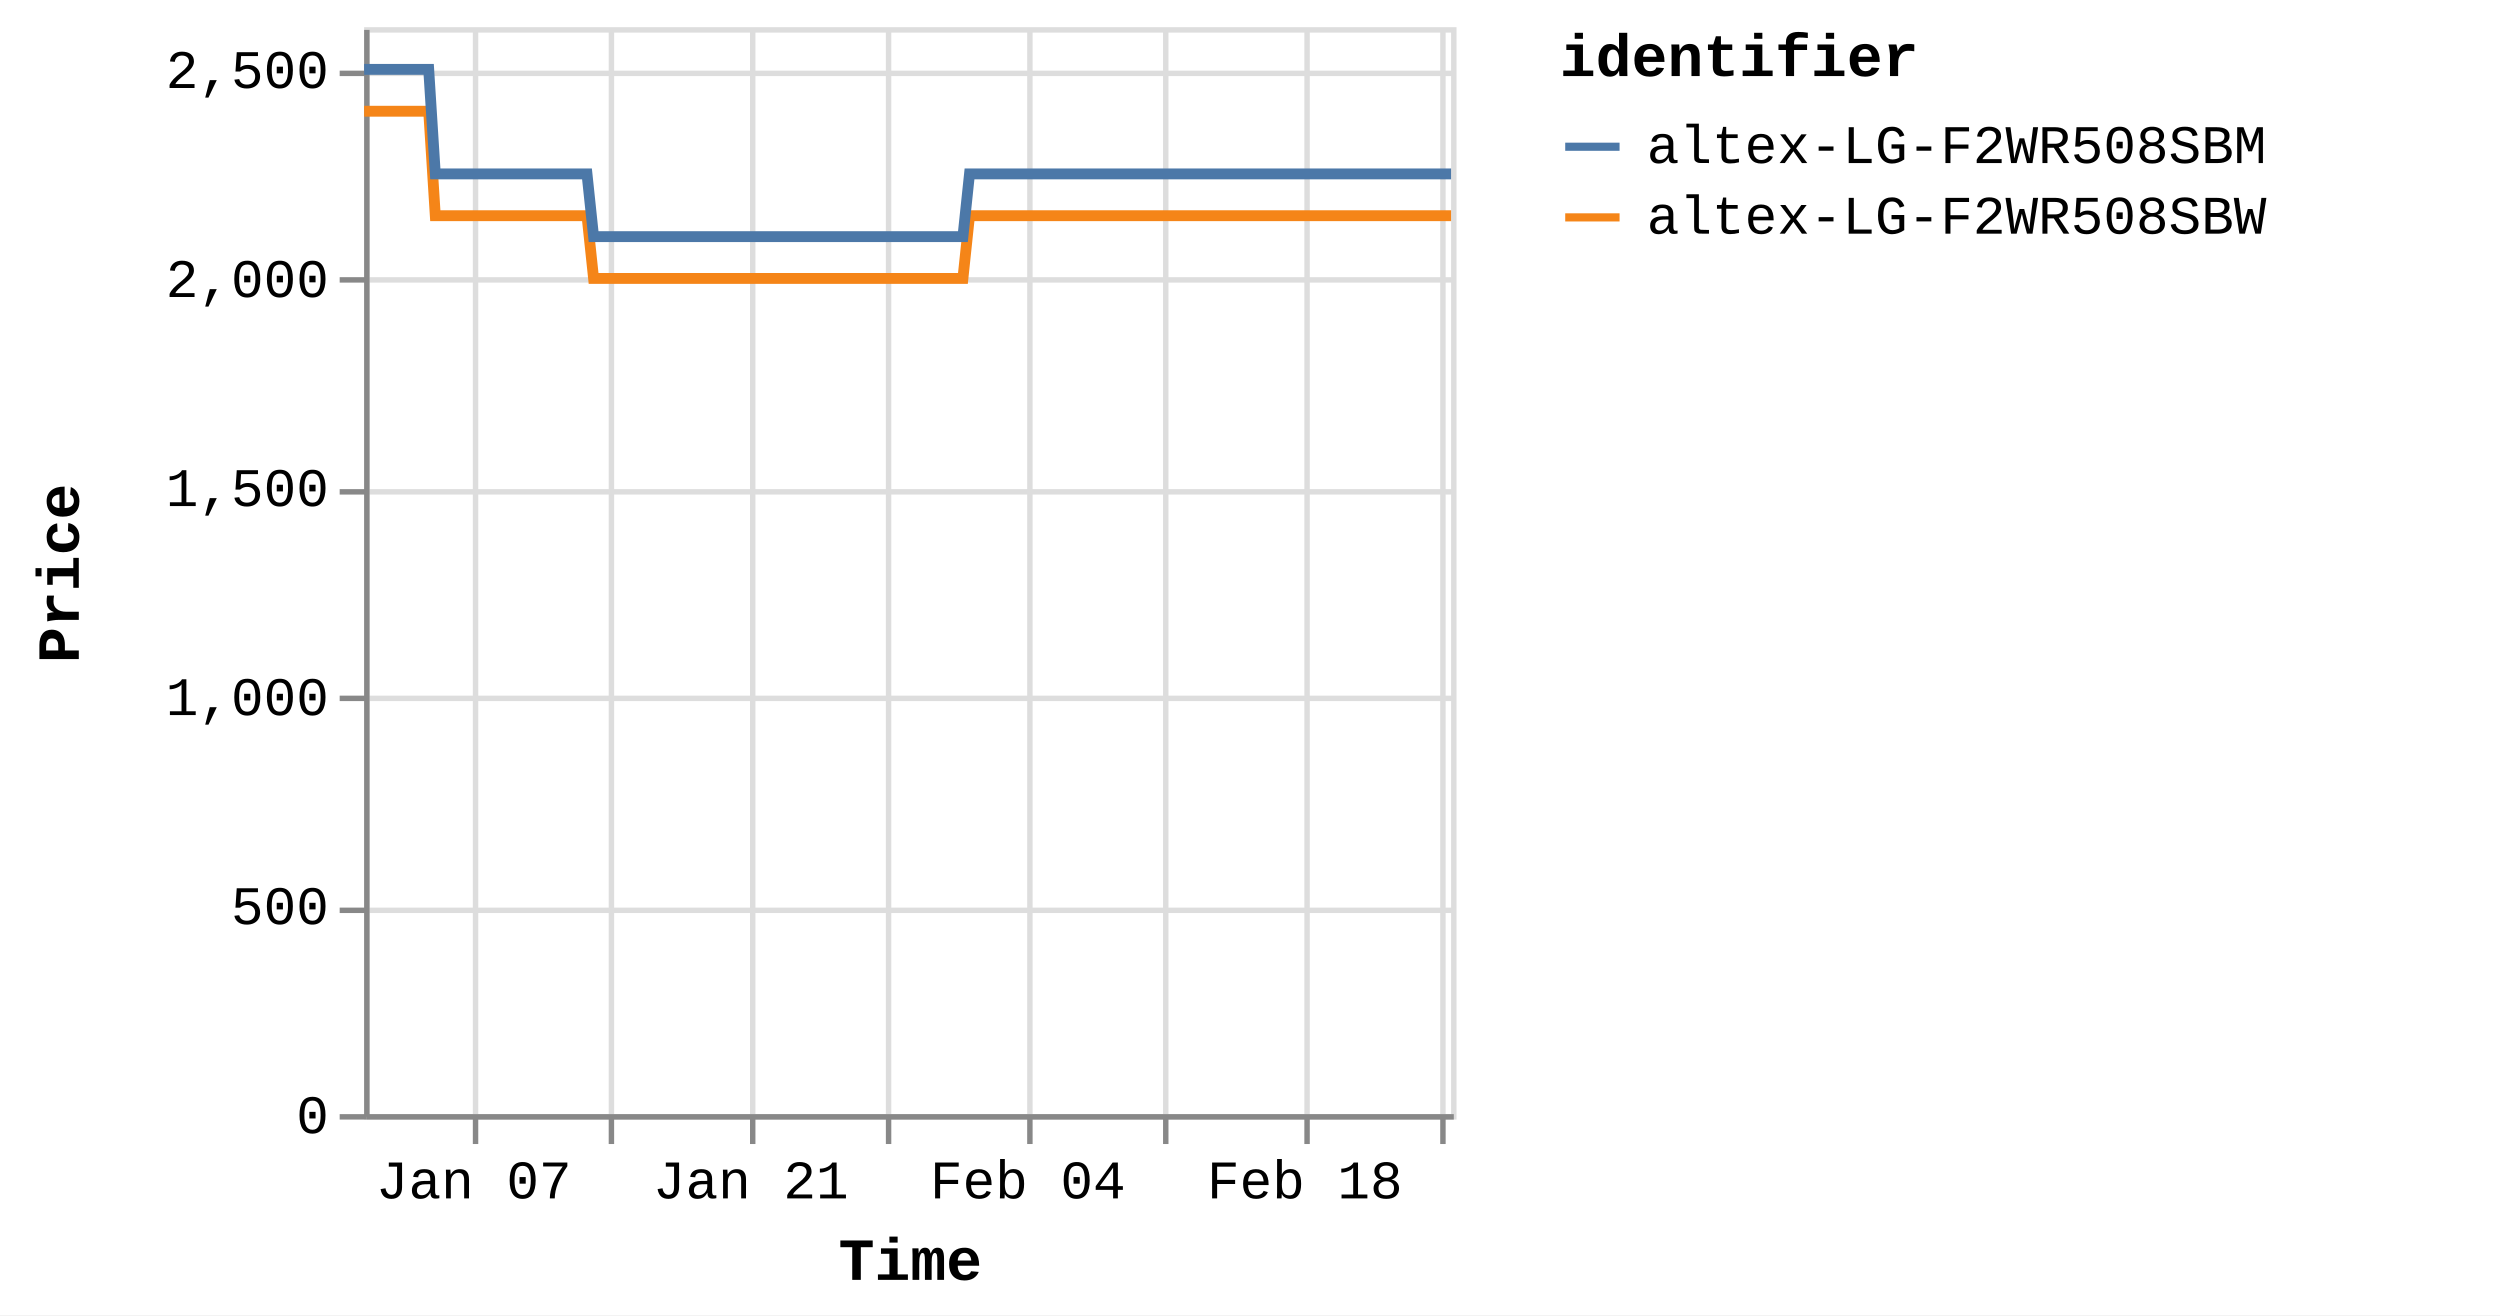
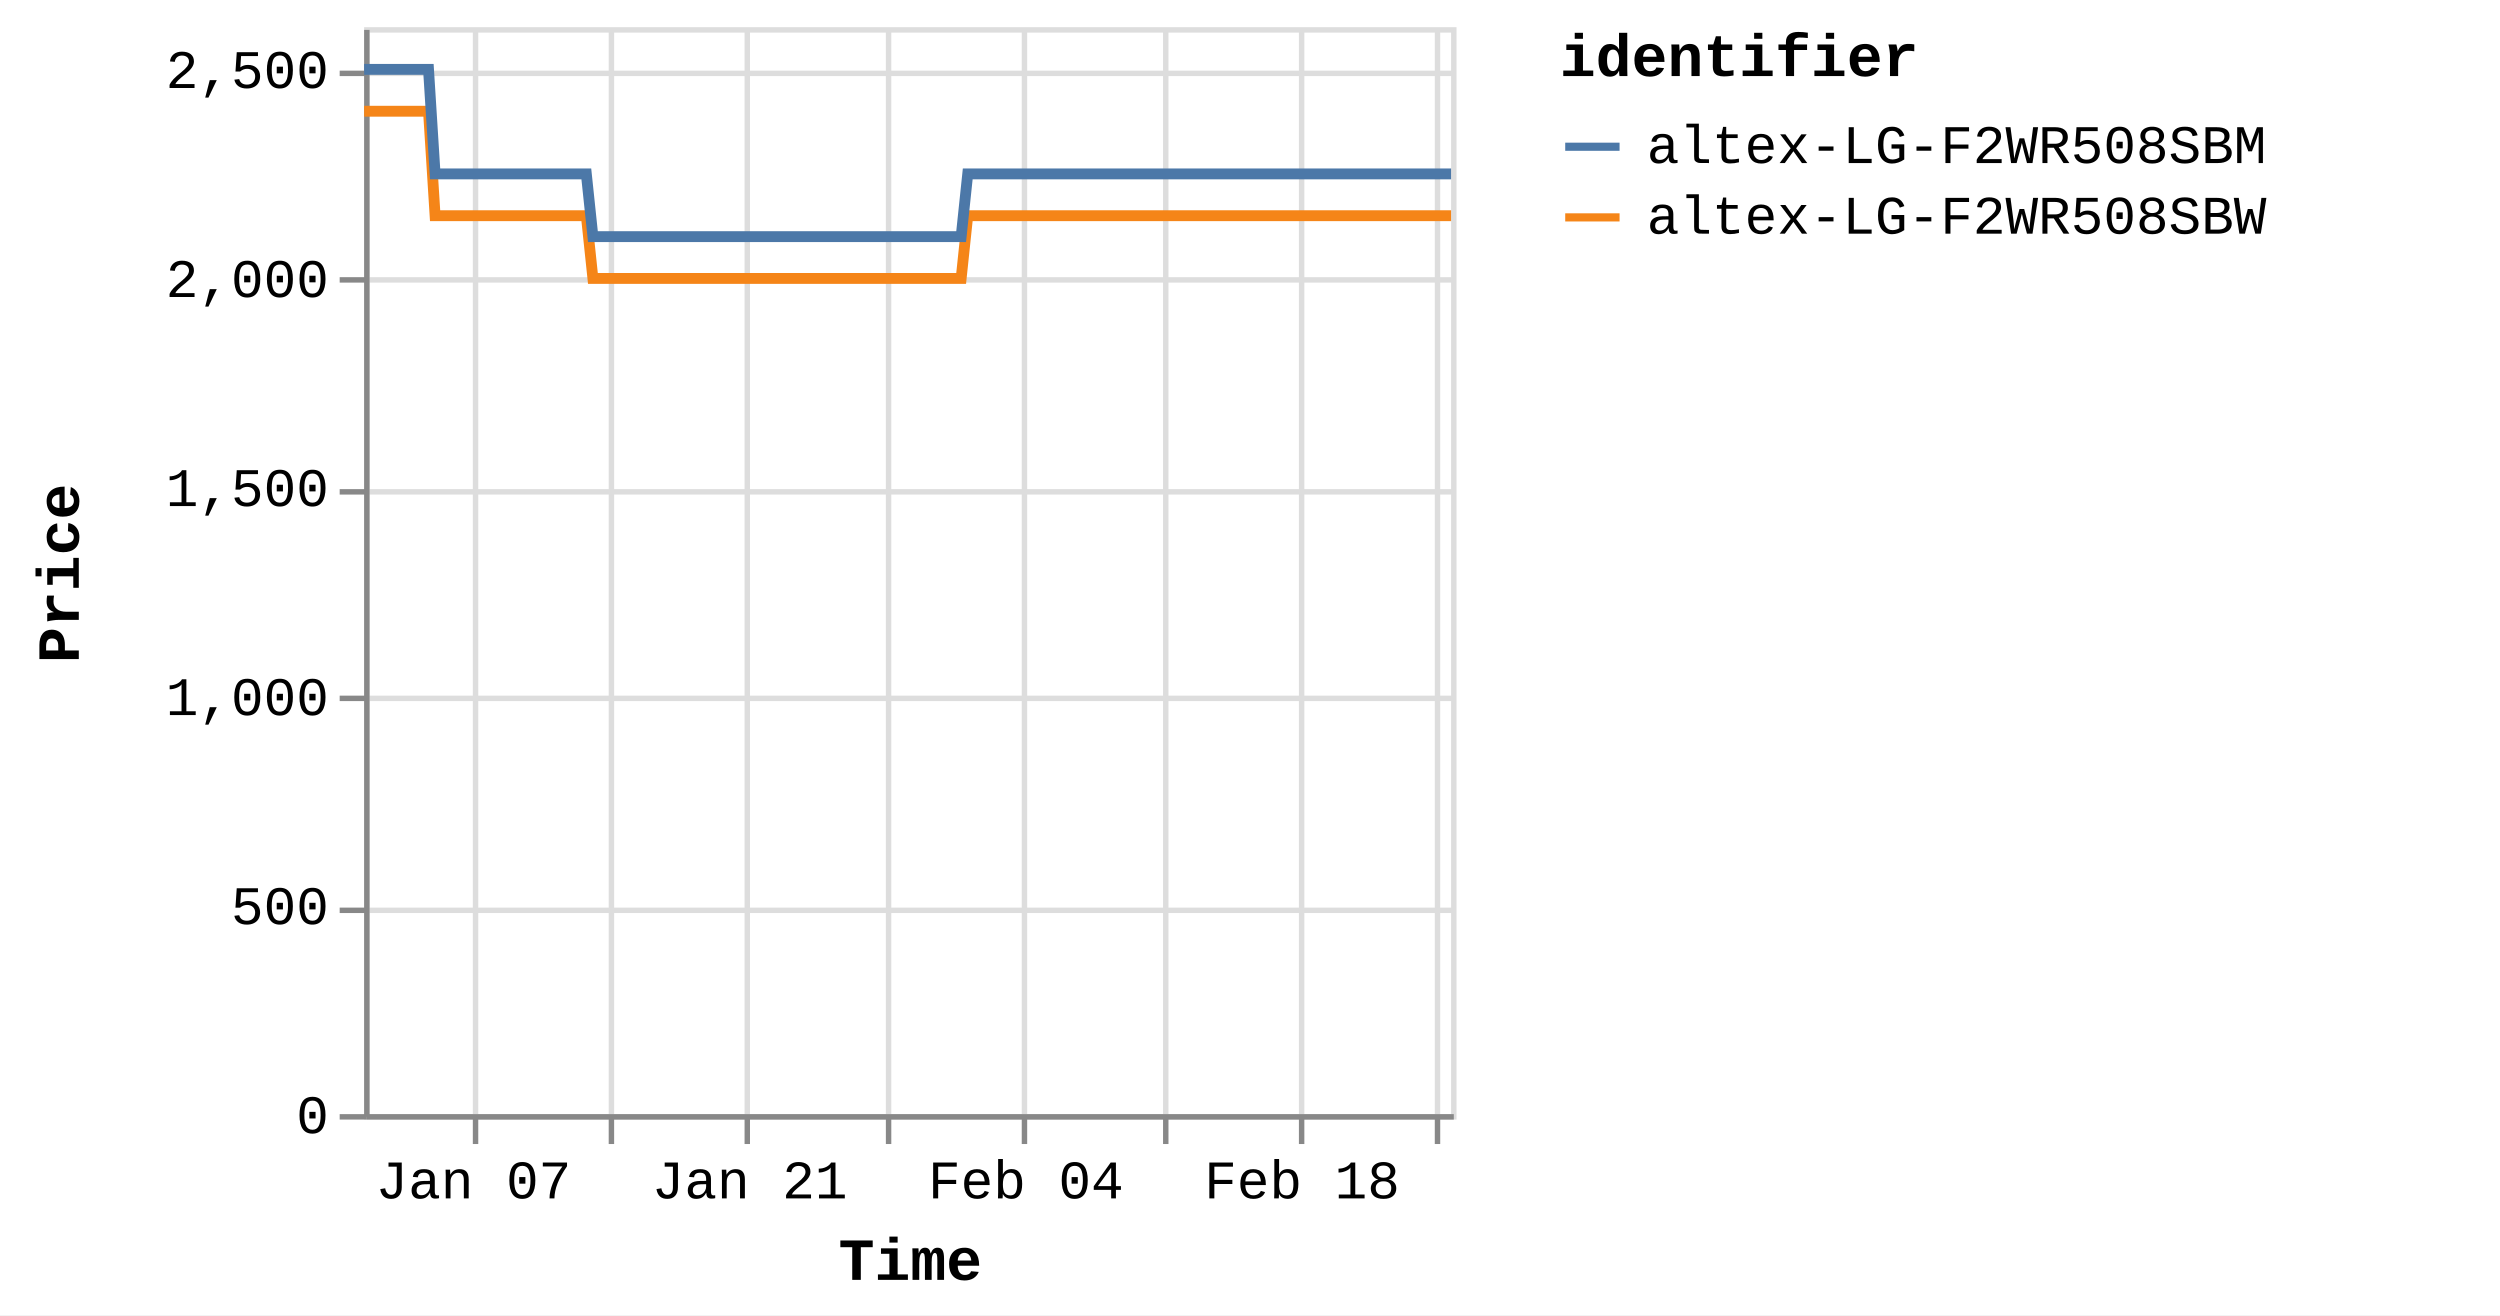
<svg xmlns="http://www.w3.org/2000/svg" version="1.1" class="marks" width="460" height="242" viewBox="0 0 460 242">
  <rect width="460" height="242" fill="white" />
  <g fill="none" stroke-miterlimit="10" transform="translate(67,5)">
    <g class="mark-group role-frame root" role="graphics-object" aria-roledescription="group mark container">
      <g transform="translate(0,0)">
        <path class="background" aria-hidden="true" d="M0.5,0.5h200v200h-200Z" stroke="#ddd" />
        <g>
          <g class="mark-group role-axis" aria-hidden="true">
            <g transform="translate(0.5,200.5)">
              <path class="background" aria-hidden="true" d="M0,0h0v0h0Z" pointer-events="none" />
              <g>
                <g class="mark-rule role-axis-grid" pointer-events="none">
                  <line transform="translate(20,-200)" x2="0" y2="200" stroke="#ddd" stroke-width="1" opacity="1" />
                  <line transform="translate(45,-200)" x2="0" y2="200" stroke="#ddd" stroke-width="1" opacity="1" />
-                   <line transform="translate(71,-200)" x2="0" y2="200" stroke="#ddd" stroke-width="1" opacity="1" />
+                   <line transform="translate(70,-200)" x2="0" y2="200" stroke="#ddd" stroke-width="1" opacity="1" />
                  <line transform="translate(96,-200)" x2="0" y2="200" stroke="#ddd" stroke-width="1" opacity="1" />
-                   <line transform="translate(122,-200)" x2="0" y2="200" stroke="#ddd" stroke-width="1" opacity="1" />
+                   <line transform="translate(121,-200)" x2="0" y2="200" stroke="#ddd" stroke-width="1" opacity="1" />
                  <line transform="translate(147,-200)" x2="0" y2="200" stroke="#ddd" stroke-width="1" opacity="1" />
-                   <line transform="translate(173,-200)" x2="0" y2="200" stroke="#ddd" stroke-width="1" opacity="1" />
-                   <line transform="translate(198,-200)" x2="0" y2="200" stroke="#ddd" stroke-width="1" opacity="1" />
+                   <line transform="translate(172,-200)" x2="0" y2="200" stroke="#ddd" stroke-width="1" opacity="1" />
+                   <line transform="translate(197,-200)" x2="0" y2="200" stroke="#ddd" stroke-width="1" opacity="1" />
                </g>
              </g>
              <path class="foreground" aria-hidden="true" d="" pointer-events="none" display="none" />
            </g>
          </g>
          <g class="mark-group role-axis" aria-hidden="true">
            <g transform="translate(0.5,0.5)">
              <path class="background" aria-hidden="true" d="M0,0h0v0h0Z" pointer-events="none" />
              <g>
                <g class="mark-rule role-axis-grid" pointer-events="none">
                  <line transform="translate(0,200)" x2="200" y2="0" stroke="#ddd" stroke-width="1" opacity="1" />
                  <line transform="translate(0,162)" x2="200" y2="0" stroke="#ddd" stroke-width="1" opacity="1" />
                  <line transform="translate(0,123)" x2="200" y2="0" stroke="#ddd" stroke-width="1" opacity="1" />
                  <line transform="translate(0,85)" x2="200" y2="0" stroke="#ddd" stroke-width="1" opacity="1" />
                  <line transform="translate(0,46)" x2="200" y2="0" stroke="#ddd" stroke-width="1" opacity="1" />
                  <line transform="translate(0,8)" x2="200" y2="0" stroke="#ddd" stroke-width="1" opacity="1" />
                </g>
              </g>
              <path class="foreground" aria-hidden="true" d="" pointer-events="none" display="none" />
            </g>
          </g>
-           <g class="mark-group role-axis" role="graphics-symbol" aria-roledescription="axis" aria-label="X-axis titled 'Time' for a time scale with values from Monday, 01 January 2024, 2:19:43 PM to Sunday, 25 February 2024, 12:45:42 PM">
+           <g class="mark-group role-axis" role="graphics-symbol" aria-roledescription="axis" aria-label="X-axis titled 'Time' for a time scale with values from Monday, 01 January 2024, 2:19:43 PM to Sunday, 25 February 2024, 4:39:41 PM">
            <g transform="translate(0.5,200.5)">
              <path class="background" aria-hidden="true" d="M0,0h0v0h0Z" pointer-events="none" />
              <g>
                <g class="mark-rule role-axis-tick" pointer-events="none">
                  <line transform="translate(20,0)" x2="0" y2="5" stroke="#888" stroke-width="1" opacity="1" />
                  <line transform="translate(45,0)" x2="0" y2="5" stroke="#888" stroke-width="1" opacity="1" />
-                   <line transform="translate(71,0)" x2="0" y2="5" stroke="#888" stroke-width="1" opacity="1" />
+                   <line transform="translate(70,0)" x2="0" y2="5" stroke="#888" stroke-width="1" opacity="1" />
                  <line transform="translate(96,0)" x2="0" y2="5" stroke="#888" stroke-width="1" opacity="1" />
-                   <line transform="translate(122,0)" x2="0" y2="5" stroke="#888" stroke-width="1" opacity="1" />
+                   <line transform="translate(121,0)" x2="0" y2="5" stroke="#888" stroke-width="1" opacity="1" />
                  <line transform="translate(147,0)" x2="0" y2="5" stroke="#888" stroke-width="1" opacity="1" />
-                   <line transform="translate(173,0)" x2="0" y2="5" stroke="#888" stroke-width="1" opacity="1" />
-                   <line transform="translate(198,0)" x2="0" y2="5" stroke="#888" stroke-width="1" opacity="1" />
+                   <line transform="translate(172,0)" x2="0" y2="5" stroke="#888" stroke-width="1" opacity="1" />
+                   <line transform="translate(197,0)" x2="0" y2="5" stroke="#888" stroke-width="1" opacity="1" />
                </g>
                <g class="mark-text role-axis-label" pointer-events="none">
-                   <text text-anchor="middle" transform="translate(19.67053,15)" font-family="Liberation Mono" font-size="10px" fill="#000" opacity="1">Jan 07</text>
-                   <text text-anchor="middle" transform="translate(45.15532,15)" font-family="Liberation Mono" font-size="10px" fill="#000" opacity="0">Jan 14</text>
-                   <text text-anchor="middle" transform="translate(70.64012,15)" font-family="Liberation Mono" font-size="10px" fill="#000" opacity="1">Jan 21</text>
-                   <text text-anchor="middle" transform="translate(96.12492,15)" font-family="Liberation Mono" font-size="10px" fill="#000" opacity="0">Jan 28</text>
-                   <text text-anchor="middle" transform="translate(121.6097,15)" font-family="Liberation Mono" font-size="10px" fill="#000" opacity="1">Feb 04</text>
-                   <text text-anchor="middle" transform="translate(147.0945,15)" font-family="Liberation Mono" font-size="10px" fill="#000" opacity="0">Feb 11</text>
-                   <text text-anchor="middle" transform="translate(172.5793,15)" font-family="Liberation Mono" font-size="10px" fill="#000" opacity="1">Feb 18</text>
-                   <text text-anchor="middle" transform="translate(198.0641,15)" font-family="Liberation Mono" font-size="10px" fill="#000" opacity="0">Feb 25</text>
+                   <text text-anchor="middle" transform="translate(19.61251,15)" font-family="Liberation Mono" font-size="10px" fill="#000" opacity="1">Jan 07</text>
+                   <text text-anchor="middle" transform="translate(45.02215,15)" font-family="Liberation Mono" font-size="10px" fill="#000" opacity="0">Jan 14</text>
+                   <text text-anchor="middle" transform="translate(70.43178,15)" font-family="Liberation Mono" font-size="10px" fill="#000" opacity="1">Jan 21</text>
+                   <text text-anchor="middle" transform="translate(95.84142,15)" font-family="Liberation Mono" font-size="10px" fill="#000" opacity="0">Jan 28</text>
+                   <text text-anchor="middle" transform="translate(121.2511,15)" font-family="Liberation Mono" font-size="10px" fill="#000" opacity="1">Feb 04</text>
+                   <text text-anchor="middle" transform="translate(146.6607,15)" font-family="Liberation Mono" font-size="10px" fill="#000" opacity="0">Feb 11</text>
+                   <text text-anchor="middle" transform="translate(172.0703,15)" font-family="Liberation Mono" font-size="10px" fill="#000" opacity="1">Feb 18</text>
+                   <text text-anchor="middle" transform="translate(197.48,15)" font-family="Liberation Mono" font-size="10px" fill="#000" opacity="0">Feb 25</text>
                </g>
                <g class="mark-rule role-axis-domain" pointer-events="none">
                  <line transform="translate(0,0)" x2="200" y2="0" stroke="#888" stroke-width="1" opacity="1" />
                </g>
                <g class="mark-text role-axis-title" pointer-events="none">
                  <text text-anchor="middle" transform="translate(100,30)" font-family="Liberation Mono" font-size="11px" font-weight="bold" fill="#000" opacity="1">Time</text>
                </g>
              </g>
              <path class="foreground" aria-hidden="true" d="" pointer-events="none" display="none" />
            </g>
          </g>
          <g class="mark-group role-axis" role="graphics-symbol" aria-roledescription="axis" aria-label="Y-axis titled 'Price' for a linear scale with values from 0 to 2,600">
            <g transform="translate(0.5,0.5)">
              <path class="background" aria-hidden="true" d="M0,0h0v0h0Z" pointer-events="none" />
              <g>
                <g class="mark-rule role-axis-tick" pointer-events="none">
                  <line transform="translate(0,200)" x2="-5" y2="0" stroke="#888" stroke-width="1" opacity="1" />
                  <line transform="translate(0,162)" x2="-5" y2="0" stroke="#888" stroke-width="1" opacity="1" />
                  <line transform="translate(0,123)" x2="-5" y2="0" stroke="#888" stroke-width="1" opacity="1" />
                  <line transform="translate(0,85)" x2="-5" y2="0" stroke="#888" stroke-width="1" opacity="1" />
                  <line transform="translate(0,46)" x2="-5" y2="0" stroke="#888" stroke-width="1" opacity="1" />
                  <line transform="translate(0,8)" x2="-5" y2="0" stroke="#888" stroke-width="1" opacity="1" />
                </g>
                <g class="mark-text role-axis-label" pointer-events="none">
                  <text text-anchor="end" transform="translate(-7,203)" font-family="Liberation Mono" font-size="10px" fill="#000" opacity="1">0</text>
                  <text text-anchor="end" transform="translate(-7,164.5385)" font-family="Liberation Mono" font-size="10px" fill="#000" opacity="1">500</text>
                  <text text-anchor="end" transform="translate(-7,126.0769)" font-family="Liberation Mono" font-size="10px" fill="#000" opacity="1">1,000</text>
                  <text text-anchor="end" transform="translate(-7,87.61538)" font-family="Liberation Mono" font-size="10px" fill="#000" opacity="1">1,500</text>
                  <text text-anchor="end" transform="translate(-7,49.15385)" font-family="Liberation Mono" font-size="10px" fill="#000" opacity="1">2,000</text>
                  <text text-anchor="end" transform="translate(-7,10.69231)" font-family="Liberation Mono" font-size="10px" fill="#000" opacity="1">2,500</text>
                </g>
                <g class="mark-rule role-axis-domain" pointer-events="none">
                  <line transform="translate(0,200)" x2="0" y2="-200" stroke="#888" stroke-width="1" opacity="1" />
                </g>
                <g class="mark-text role-axis-title" pointer-events="none">
                  <text text-anchor="middle" transform="translate(-51,100) rotate(-90) translate(0,-2)" font-family="Liberation Mono" font-size="11px" font-weight="bold" fill="#000" opacity="1">Price</text>
                </g>
              </g>
              <path class="foreground" aria-hidden="true" d="" pointer-events="none" display="none" />
            </g>
          </g>
          <g class="mark-group role-scope pathgroup" role="graphics-object" aria-roledescription="group mark container">
            <g transform="translate(0,0)">
              <path class="background" aria-hidden="true" d="M0,0h200v200h-200Z" />
              <g>
                <g class="mark-line role-mark marks" role="graphics-object" aria-roledescription="line mark container">
-                   <path aria-label="Time: Jan 01, 2024; Price: 2399; identifier: altex-LG-F2WR508SBW" role="graphics-symbol" aria-roledescription="line mark" d="M0,15.462L0.381,15.462L0.958,15.462L2.171,15.462L2.779,15.462L3.417,15.462L3.996,15.462L4.598,15.462L5.812,15.462L6.419,15.462L7.058,15.462L7.638,15.462L8.238,15.462L9.453,15.462L10.061,15.462L10.697,15.462L11.283,15.462L11.88,15.462L13.095,34.692L13.701,34.692L14.339,34.692L14.922,34.692L15.52,34.692L16.735,34.692L17.341,34.692L17.977,34.692L18.559,34.692L19.16,34.692L20.378,34.692L20.981,34.692L21.617,34.692L22.2,34.692L22.801,34.692L24.018,34.692L24.627,34.692L25.265,34.692L25.846,34.692L26.441,34.692L27.66,34.692L28.266,34.692L28.912,34.692L29.487,34.692L30.083,34.692L31.3,34.692L31.907,34.692L32.546,34.692L33.125,34.692L33.723,34.692L34.94,34.692L35.547,34.692L36.188,34.692L36.768,34.692L37.364,34.692L38.58,34.692L39.188,34.692L39.825,34.692L40.407,34.692L41.005,34.692L42.219,46.231L42.825,46.231L43.461,46.231L44.044,46.231L44.645,46.231L45.863,46.231L46.466,46.231L47.101,46.231L47.684,46.231L48.286,46.231L49.504,46.231L50.111,46.231L50.752,46.231L51.331,46.231L51.927,46.231L53.143,46.231L53.753,46.231L54.391,46.231L54.973,46.231L55.567,46.231L56.784,46.231L57.393,46.231L58.033,46.231L58.612,46.231L59.208,46.231L60.424,46.231L61.031,46.231L61.671,46.231L62.251,46.231L62.85,46.231L64.066,46.231L64.673,46.231L65.313,46.231L65.894,46.231L66.489,46.231L67.706,46.231L68.309,46.231L68.946,46.231L69.531,46.231L70.131,46.231L71.344,46.231L71.951,46.231L72.587,46.231L73.17,46.231L73.771,46.231L74.99,46.231L75.598,46.231L76.239,46.231L76.815,46.231L77.412,46.231L78.629,46.231L79.238,46.231L79.878,46.231L80.459,46.231L81.052,46.231L82.27,46.231L82.878,46.231L83.518,46.231L84.098,46.231L84.693,46.231L85.912,46.231L86.518,46.231L87.159,46.231L87.741,46.231L88.334,46.231L89.549,46.231L90.158,46.231L90.787,46.231L91.369,46.231L91.976,46.231L93.188,46.231L93.796,46.231L94.419,46.231L95.008,46.231L95.614,46.231L96.829,46.231L97.436,46.231L98.062,46.231L98.649,46.231L99.256,46.231L100.469,46.231L101.078,46.231L101.708,46.231L102.291,46.231L102.897,46.231L104.109,46.231L104.717,46.231L105.348,46.231L105.939,46.231L106.537,46.231L107.75,46.231L108.358,46.231L108.989,46.231L109.571,46.231L110.177,46.231L111.391,34.692L111.998,34.692L112.63,34.692L113.211,34.692L113.818,34.692L115.033,34.692L115.639,34.692L116.269,34.692L116.852,34.692L117.459,34.692L118.673,34.692L119.28,34.692L119.905,34.692L120.493,34.692L121.102,34.692L122.317,34.692L122.921,34.692L123.546,34.692L124.133,34.692L124.74,34.692L125.954,34.692L126.563,34.692L127.194,34.692L127.776,34.692L128.381,34.692L129.594,34.692L130.201,34.692L130.834,34.692L131.416,34.692L132.022,34.692L133.235,34.692L133.843,34.692L134.473,34.692L135.06,34.692L135.663,34.692L136.876,34.692L137.485,34.692L138.114,34.692L138.699,34.692L139.303,34.692L140.517,34.692L141.125,34.692L141.752,34.692L142.338,34.692L142.946,34.692L144.157,34.692L144.764,34.692L145.392,34.692L145.978,34.692L146.585,34.692L147.801,34.692L148.406,34.692L149.031,34.692L149.619,34.692L150.225,34.692L151.439,34.692L152.046,34.692L152.68,34.692L153.261,34.692L153.866,34.692L155.079,34.692L155.686,34.692L156.316,34.692L156.909,34.692L157.507,34.692L158.72,34.692L159.327,34.692L159.959,34.692L160.543,34.692L161.147,34.692L162.968,34.692L163.599,34.692L164.182,34.692L164.789,34.692L166.002,34.692L166.609,34.692L167.24,34.692L167.826,34.692L168.429,34.692L169.644,34.692L170.248,34.692L170.874,34.692L171.462,34.692L172.069,34.692L173.283,34.692L173.893,34.692L174.516,34.692L175.104,34.692L175.711,34.692L176.924,34.692L177.533,34.692L178.165,34.692L178.751,34.692L179.35,34.692L180.566,34.692L181.172,34.692L181.801,34.692L182.387,34.692L182.993,34.692L184.205,34.692L184.812,34.692L185.444,34.692L186.028,34.692L186.633,34.692L187.846,34.692L188.452,34.692L189.084,34.692L189.669,34.692L190.274,34.692L191.487,34.692L192.093,34.692L192.722,34.692L193.307,34.692L193.917,34.692L195.127,34.692L195.734,34.692L196.359,34.692L196.947,34.692L197.553,34.692L198.767,34.692L199.376,34.692L200,34.692" stroke="#f58518" stroke-width="2" />
+                   <path aria-label="Time: Jan 01, 2024; Price: 2399; identifier: altex-LG-F2WR508SBW" role="graphics-symbol" aria-roledescription="line mark" d="M0,15.462L0.38,15.462L0.955,15.462L2.165,15.462L2.771,15.462L3.406,15.462L3.984,15.462L4.584,15.462L5.795,15.462L6.4,15.462L7.037,15.462L7.615,15.462L8.213,15.462L9.425,15.462L10.031,15.462L10.666,15.462L11.249,15.462L11.845,15.462L13.057,34.692L13.661,34.692L14.296,34.692L14.878,34.692L15.474,34.692L16.686,34.692L17.29,34.692L17.924,34.692L18.505,34.692L19.104,34.692L20.318,34.692L20.919,34.692L21.553,34.692L22.135,34.692L22.734,34.692L23.947,34.692L24.554,34.692L25.19,34.692L25.769,34.692L26.363,34.692L27.579,34.692L28.183,34.692L28.827,34.692L29.4,34.692L29.994,34.692L31.208,34.692L31.813,34.692L32.45,34.692L33.027,34.692L33.624,34.692L34.837,34.692L35.442,34.692L36.081,34.692L36.66,34.692L37.254,34.692L38.467,34.692L39.073,34.692L39.708,34.692L40.288,34.692L40.884,34.692L42.095,46.231L42.699,46.231L43.333,46.231L43.914,46.231L44.513,46.231L45.727,46.231L46.329,46.231L46.962,46.231L47.543,46.231L48.144,46.231L49.358,46.231L49.964,46.231L50.603,46.231L51.18,46.231L51.773,46.231L52.986,46.231L53.594,46.231L54.231,46.231L54.811,46.231L55.404,46.231L56.616,46.231L57.224,46.231L57.862,46.231L58.439,46.231L59.034,46.231L60.246,46.231L60.851,46.231L61.49,46.231L62.067,46.231L62.665,46.231L63.877,46.231L64.482,46.231L65.12,46.231L65.7,46.231L66.293,46.231L67.506,46.231L68.108,46.231L68.743,46.231L69.326,46.231L69.924,46.231L71.134,46.231L71.739,46.231L72.373,46.231L72.954,46.231L73.554,46.231L74.769,46.231L75.375,46.231L76.014,46.231L76.588,46.231L77.184,46.231L78.397,46.231L79.005,46.231L79.643,46.231L80.221,46.231L80.813,46.231L82.028,46.231L82.634,46.231L83.272,46.231L83.85,46.231L84.444,46.231L85.659,46.231L86.263,46.231L86.902,46.231L87.482,46.231L88.073,46.231L89.285,46.231L89.892,46.231L90.519,46.231L91.1,46.231L91.705,46.231L92.913,46.231L93.52,46.231L94.141,46.231L94.728,46.231L95.332,46.231L96.543,46.231L97.148,46.231L97.772,46.231L98.358,46.231L98.963,46.231L100.173,46.231L100.78,46.231L101.408,46.231L101.989,46.231L102.594,46.231L103.802,46.231L104.408,46.231L105.037,46.231L105.626,46.231L106.222,46.231L107.432,46.231L108.038,46.231L108.668,46.231L109.248,46.231L109.852,46.231L111.062,34.692L111.668,34.692L112.298,34.692L112.877,34.692L113.482,34.692L114.694,34.692L115.298,34.692L115.927,34.692L116.507,34.692L117.113,34.692L118.323,34.692L118.928,34.692L119.552,34.692L120.138,34.692L120.745,34.692L121.956,34.692L122.559,34.692L123.181,34.692L123.767,34.692L124.372,34.692L125.582,34.692L126.19,34.692L126.819,34.692L127.399,34.692L128.002,34.692L129.212,34.692L129.817,34.692L130.448,34.692L131.029,34.692L131.632,34.692L132.842,34.692L133.448,34.692L134.076,34.692L134.661,34.692L135.263,34.692L136.472,34.692L137.079,34.692L137.706,34.692L138.29,34.692L138.892,34.692L140.103,34.692L140.709,34.692L141.334,34.692L141.919,34.692L142.524,34.692L143.732,34.692L144.337,34.692L144.963,34.692L145.547,34.692L146.153,34.692L147.365,34.692L147.968,34.692L148.591,34.692L149.178,34.692L149.782,34.692L150.993,34.692L151.597,34.692L152.23,34.692L152.809,34.692L153.412,34.692L154.621,34.692L155.227,34.692L155.855,34.692L156.446,34.692L157.042,34.692L158.252,34.692L158.857,34.692L159.487,34.692L160.069,34.692L160.671,34.692L162.487,34.692L163.116,34.692L163.698,34.692L164.303,34.692L165.513,34.692L166.118,34.692L166.746,34.692L167.331,34.692L167.932,34.692L169.144,34.692L169.746,34.692L170.37,34.692L170.957,34.692L171.561,34.692L172.772,34.692L173.38,34.692L174.001,34.692L174.587,34.692L175.192,34.692L176.402,34.692L177.009,34.692L177.639,34.692L178.224,34.692L178.821,34.692L180.034,34.692L180.637,34.692L181.265,34.692L181.849,34.692L182.453,34.692L183.662,34.692L184.267,34.692L184.897,34.692L185.48,34.692L186.083,34.692L187.292,34.692L187.896,34.692L188.526,34.692L189.109,34.692L189.712,34.692L190.922,34.692L191.527,34.692L192.154,34.692L192.737,34.692L193.345,34.692L194.552,34.692L195.157,34.692L195.78,34.692L196.366,34.692L196.97,34.692L198.181,34.692L198.788,34.692L199.41,34.692L200,34.692" stroke="#f58518" stroke-width="2" />
                </g>
              </g>
              <path class="foreground" aria-hidden="true" d="" display="none" />
            </g>
            <g transform="translate(0,0)">
              <path class="background" aria-hidden="true" d="M0,0h200v200h-200Z" />
              <g>
                <g class="mark-line role-mark marks" role="graphics-object" aria-roledescription="line mark container">
-                   <path aria-label="Time: Jan 01, 2024; Price: 2499; identifier: altex-LG-F2WR508SBM" role="graphics-symbol" aria-roledescription="line mark" d="M0,7.769L0.381,7.769L0.958,7.769L2.171,7.769L2.779,7.769L3.417,7.769L3.996,7.769L4.598,7.769L5.812,7.769L6.419,7.769L7.058,7.769L7.638,7.769L8.238,7.769L9.453,7.769L10.061,7.769L10.698,7.769L11.283,7.769L11.881,7.769L13.096,27L13.702,27L14.339,27L14.922,27L15.52,27L16.735,27L17.341,27L17.977,27L18.559,27L19.161,27L20.378,27L20.981,27L21.617,27L22.2,27L22.801,27L24.018,27L24.627,27L25.265,27L25.846,27L26.442,27L27.66,27L28.266,27L28.912,27L29.487,27L30.083,27L31.3,27L31.907,27L32.546,27L33.125,27L33.724,27L34.94,27L35.547,27L36.188,27L36.768,27L37.364,27L38.58,27L39.188,27L39.826,27L40.407,27L41.005,27L42.219,38.538L42.825,38.538L43.461,38.538L44.044,38.538L44.645,38.538L45.863,38.538L46.466,38.538L47.101,38.538L47.684,38.538L48.286,38.538L49.504,38.538L50.112,38.538L50.752,38.538L51.331,38.538L51.927,38.538L53.143,38.538L53.753,38.538L54.391,38.538L54.974,38.538L55.568,38.538L56.784,38.538L57.393,38.538L58.033,38.538L58.612,38.538L59.208,38.538L60.424,38.538L61.032,38.538L61.672,38.538L62.251,38.538L62.851,38.538L64.066,38.538L64.673,38.538L65.313,38.538L65.894,38.538L66.489,38.538L67.706,38.538L68.31,38.538L68.946,38.538L69.532,38.538L70.131,38.538L71.344,38.538L71.951,38.538L72.587,38.538L73.17,38.538L73.771,38.538L74.991,38.538L75.599,38.538L76.239,38.538L76.815,38.538L77.412,38.538L78.629,38.538L79.238,38.538L79.878,38.538L80.459,38.538L81.052,38.538L82.27,38.538L82.879,38.538L83.519,38.538L84.098,38.538L84.694,38.538L85.912,38.538L86.518,38.538L87.159,38.538L87.741,38.538L88.334,38.538L89.549,38.538L90.158,38.538L90.787,38.538L91.369,38.538L91.976,38.538L93.188,38.538L93.796,38.538L94.419,38.538L95.008,38.538L95.614,38.538L96.829,38.538L97.436,38.538L98.062,38.538L98.649,38.538L99.256,38.538L100.47,38.538L101.078,38.538L101.708,38.538L102.291,38.538L102.897,38.538L104.109,38.538L104.717,38.538L105.348,38.538L105.939,38.538L106.537,38.538L107.75,38.538L108.358,38.538L108.989,38.538L109.571,38.538L110.178,38.538L111.391,27L111.999,27L112.63,27L113.211,27L113.818,27L115.033,27L115.639,27L116.27,27L116.852,27L117.459,27L118.673,27L119.28,27L119.905,27L120.493,27L121.102,27L122.317,27L122.921,27L123.546,27L124.133,27L124.74,27L125.954,27L126.563,27L127.194,27L127.776,27L128.381,27L129.595,27L130.202,27L130.834,27L131.416,27L132.022,27L133.235,27L133.843,27L134.473,27L135.06,27L135.663,27L136.876,27L137.485,27L138.114,27L138.699,27L139.303,27L140.518,27L141.125,27L141.752,27L142.339,27L142.946,27L144.157,27L144.764,27L145.392,27L145.978,27L146.585,27L147.801,27L148.406,27L149.031,27L149.619,27L150.225,27L151.44,27L152.046,27L152.68,27L153.261,27L153.866,27L155.079,27L155.686,27L156.317,27L156.909,27L157.507,27L158.72,27L159.327,27L159.959,27L160.543,27L161.147,27L162.968,27L163.599,27L164.182,27L164.789,27L166.002,27L166.609,27L167.24,27L167.826,27L168.429,27L169.644,27L170.249,27L170.875,27L171.463,27L172.069,27L173.284,27L173.893,27L174.516,27L175.104,27L175.711,27L176.924,27L177.533,27L178.165,27L178.752,27L179.351,27L180.566,27L181.172,27L181.801,27L182.387,27L182.993,27L184.205,27L184.813,27L185.444,27L186.028,27L186.633,27L187.846,27L188.452,27L189.084,27L189.669,27L190.274,27L191.487,27L192.093,27L192.722,27L193.307,27L193.917,27L195.127,27L195.734,27L196.359,27L196.947,27L197.553,27L198.768,27L199.376,27L200,27" stroke="#4c78a8" stroke-width="2" />
+                   <path aria-label="Time: Jan 01, 2024; Price: 2499; identifier: altex-LG-F2WR508SBM" role="graphics-symbol" aria-roledescription="line mark" d="M0,7.769L0.38,7.769L0.955,7.769L2.165,7.769L2.771,7.769L3.407,7.769L3.985,7.769L4.584,7.769L5.795,7.769L6.401,7.769L7.037,7.769L7.615,7.769L8.214,7.769L9.425,7.769L10.031,7.769L10.666,7.769L11.249,7.769L11.846,7.769L13.057,27L13.661,27L14.296,27L14.878,27L15.474,27L16.686,27L17.29,27L17.924,27L18.505,27L19.104,27L20.318,27L20.92,27L21.553,27L22.135,27L22.734,27L23.948,27L24.554,27L25.191,27L25.77,27L26.364,27L27.579,27L28.183,27L28.827,27L29.4,27L29.994,27L31.208,27L31.813,27L32.45,27L33.028,27L33.624,27L34.837,27L35.443,27L36.081,27L36.66,27L37.254,27L38.467,27L39.073,27L39.708,27L40.288,27L40.884,27L42.095,38.538L42.699,38.538L43.333,38.538L43.914,38.538L44.514,38.538L45.727,38.538L46.329,38.538L46.962,38.538L47.543,38.538L48.144,38.538L49.358,38.538L49.964,38.538L50.603,38.538L51.18,38.538L51.774,38.538L52.986,38.538L53.594,38.538L54.231,38.538L54.812,38.538L55.404,38.538L56.617,38.538L57.224,38.538L57.862,38.538L58.44,38.538L59.034,38.538L60.246,38.538L60.852,38.538L61.49,38.538L62.067,38.538L62.665,38.538L63.877,38.538L64.482,38.538L65.12,38.538L65.7,38.538L66.293,38.538L67.507,38.538L68.108,38.538L68.743,38.538L69.327,38.538L69.924,38.538L71.134,38.538L71.739,38.538L72.373,38.538L72.954,38.538L73.554,38.538L74.77,38.538L75.376,38.538L76.014,38.538L76.589,38.538L77.184,38.538L78.397,38.538L79.005,38.538L79.643,38.538L80.222,38.538L80.813,38.538L82.028,38.538L82.634,38.538L83.272,38.538L83.85,38.538L84.444,38.538L85.659,38.538L86.263,38.538L86.902,38.538L87.482,38.538L88.073,38.538L89.285,38.538L89.892,38.538L90.519,38.538L91.1,38.538L91.705,38.538L92.913,38.538L93.52,38.538L94.141,38.538L94.728,38.538L95.332,38.538L96.544,38.538L97.149,38.538L97.773,38.538L98.358,38.538L98.963,38.538L100.173,38.538L100.78,38.538L101.408,38.538L101.989,38.538L102.594,38.538L103.802,38.538L104.408,38.538L105.037,38.538L105.626,38.538L106.222,38.538L107.432,38.538L108.038,38.538L108.668,38.538L109.248,38.538L109.853,38.538L111.063,27L111.668,27L112.298,27L112.877,27L113.482,27L114.694,27L115.298,27L115.927,27L116.507,27L117.113,27L118.323,27L118.928,27L119.552,27L120.138,27L120.745,27L121.956,27L122.559,27L123.181,27L123.767,27L124.372,27L125.583,27L126.19,27L126.819,27L127.399,27L128.002,27L129.212,27L129.818,27L130.448,27L131.029,27L131.633,27L132.842,27L133.448,27L134.076,27L134.662,27L135.263,27L136.473,27L137.079,27L137.706,27L138.29,27L138.892,27L140.103,27L140.709,27L141.334,27L141.919,27L142.524,27L143.732,27L144.337,27L144.963,27L145.547,27L146.153,27L147.365,27L147.968,27L148.592,27L149.178,27L149.782,27L150.993,27L151.597,27L152.23,27L152.809,27L153.412,27L154.621,27L155.227,27L155.856,27L156.446,27L157.043,27L158.252,27L158.858,27L159.487,27L160.069,27L160.671,27L162.487,27L163.116,27L163.698,27L164.303,27L165.513,27L166.118,27L166.747,27L167.331,27L167.932,27L169.144,27L169.746,27L170.371,27L170.957,27L171.562,27L172.773,27L173.38,27L174.001,27L174.588,27L175.192,27L176.402,27L177.009,27L177.639,27L178.224,27L178.822,27L180.034,27L180.638,27L181.265,27L181.849,27L182.454,27L183.662,27L184.268,27L184.897,27L185.48,27L186.083,27L187.292,27L187.897,27L188.526,27L189.109,27L189.713,27L190.922,27L191.527,27L192.154,27L192.737,27L193.345,27L194.552,27L195.157,27L195.78,27L196.366,27L196.971,27L198.181,27L198.788,27L199.41,27L200,27" stroke="#4c78a8" stroke-width="2" />
                </g>
              </g>
              <path class="foreground" aria-hidden="true" d="" display="none" />
            </g>
          </g>
          <g class="mark-group role-legend" role="graphics-symbol" aria-roledescription="legend" aria-label="Symbol legend titled 'identifier' for stroke color with 2 values: altex-LG-F2WR508SBM, altex-LG-F2WR508SBW">
            <g transform="translate(220,0)">
              <path class="background" aria-hidden="true" d="M0,0h168v40h-168Z" pointer-events="none" />
              <g>
                <g class="mark-group role-legend-entry">
                  <g transform="translate(0,16)">
                    <path class="background" aria-hidden="true" d="M0,0h0v0h0Z" pointer-events="none" />
                    <g>
                      <g class="mark-group role-scope" role="graphics-object" aria-roledescription="group mark container">
                        <g transform="translate(0,0)">
                          <path class="background" aria-hidden="true" d="M0,0h168v11h-168Z" pointer-events="none" opacity="1" />
                          <g>
                            <g class="mark-symbol role-legend-symbol" pointer-events="none">
                              <path transform="translate(6,6)" d="M-5,0L5,0" stroke="#4c78a8" stroke-width="1.5" opacity="1" />
                            </g>
                            <g class="mark-text role-legend-label" pointer-events="none">
                              <text text-anchor="start" transform="translate(16,9)" font-family="Liberation Mono" font-size="10px" fill="#000" opacity="1">altex-LG-F2WR508SBM</text>
                            </g>
                          </g>
                          <path class="foreground" aria-hidden="true" d="" pointer-events="none" display="none" />
                        </g>
                        <g transform="translate(0,13)">
                          <path class="background" aria-hidden="true" d="M0,0h168v11h-168Z" pointer-events="none" opacity="1" />
                          <g>
                            <g class="mark-symbol role-legend-symbol" pointer-events="none">
                              <path transform="translate(6,6)" d="M-5,0L5,0" stroke="#f58518" stroke-width="1.5" opacity="1" />
                            </g>
                            <g class="mark-text role-legend-label" pointer-events="none">
                              <text text-anchor="start" transform="translate(16,9)" font-family="Liberation Mono" font-size="10px" fill="#000" opacity="1">altex-LG-F2WR508SBW</text>
                            </g>
                          </g>
                          <path class="foreground" aria-hidden="true" d="" pointer-events="none" display="none" />
                        </g>
                      </g>
                    </g>
                    <path class="foreground" aria-hidden="true" d="" pointer-events="none" display="none" />
                  </g>
                </g>
                <g class="mark-text role-legend-title" pointer-events="none">
                  <text text-anchor="start" transform="translate(0,9)" font-family="Liberation Mono" font-size="11px" font-weight="bold" fill="#000" opacity="1">identifier</text>
                </g>
              </g>
              <path class="foreground" aria-hidden="true" d="" pointer-events="none" display="none" />
            </g>
          </g>
        </g>
        <path class="foreground" aria-hidden="true" d="" display="none" />
      </g>
    </g>
  </g>
</svg>
